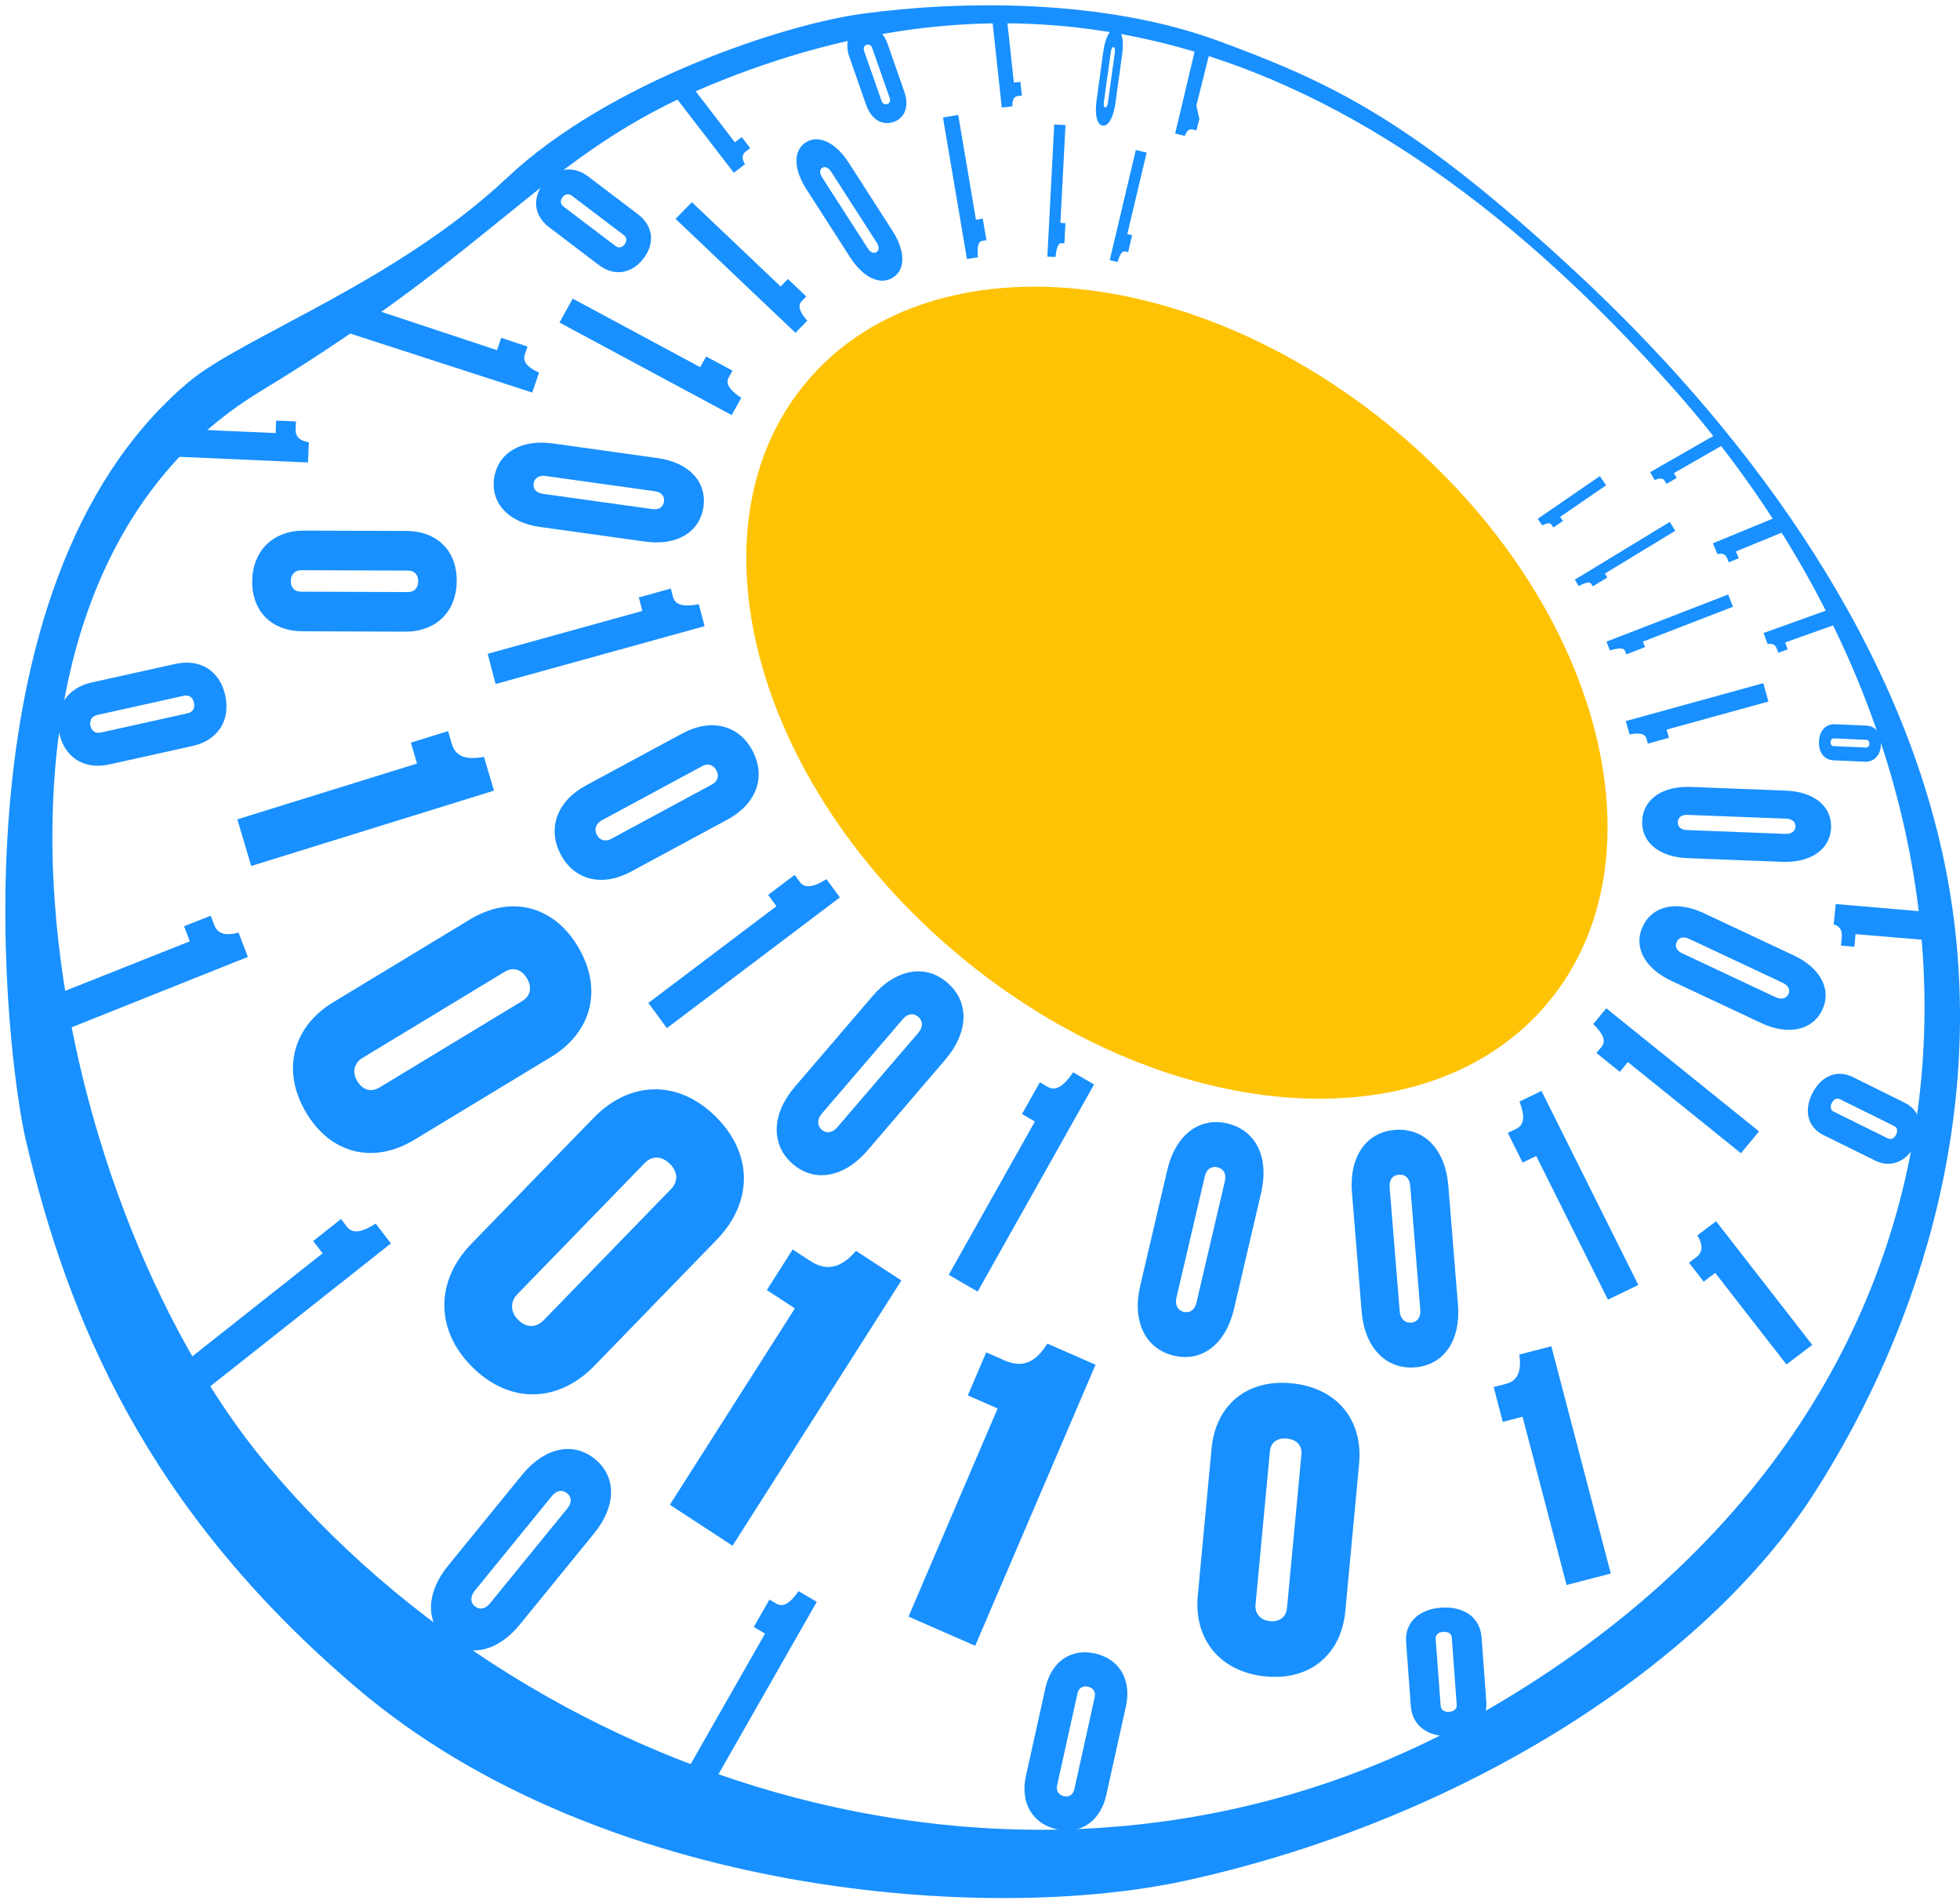
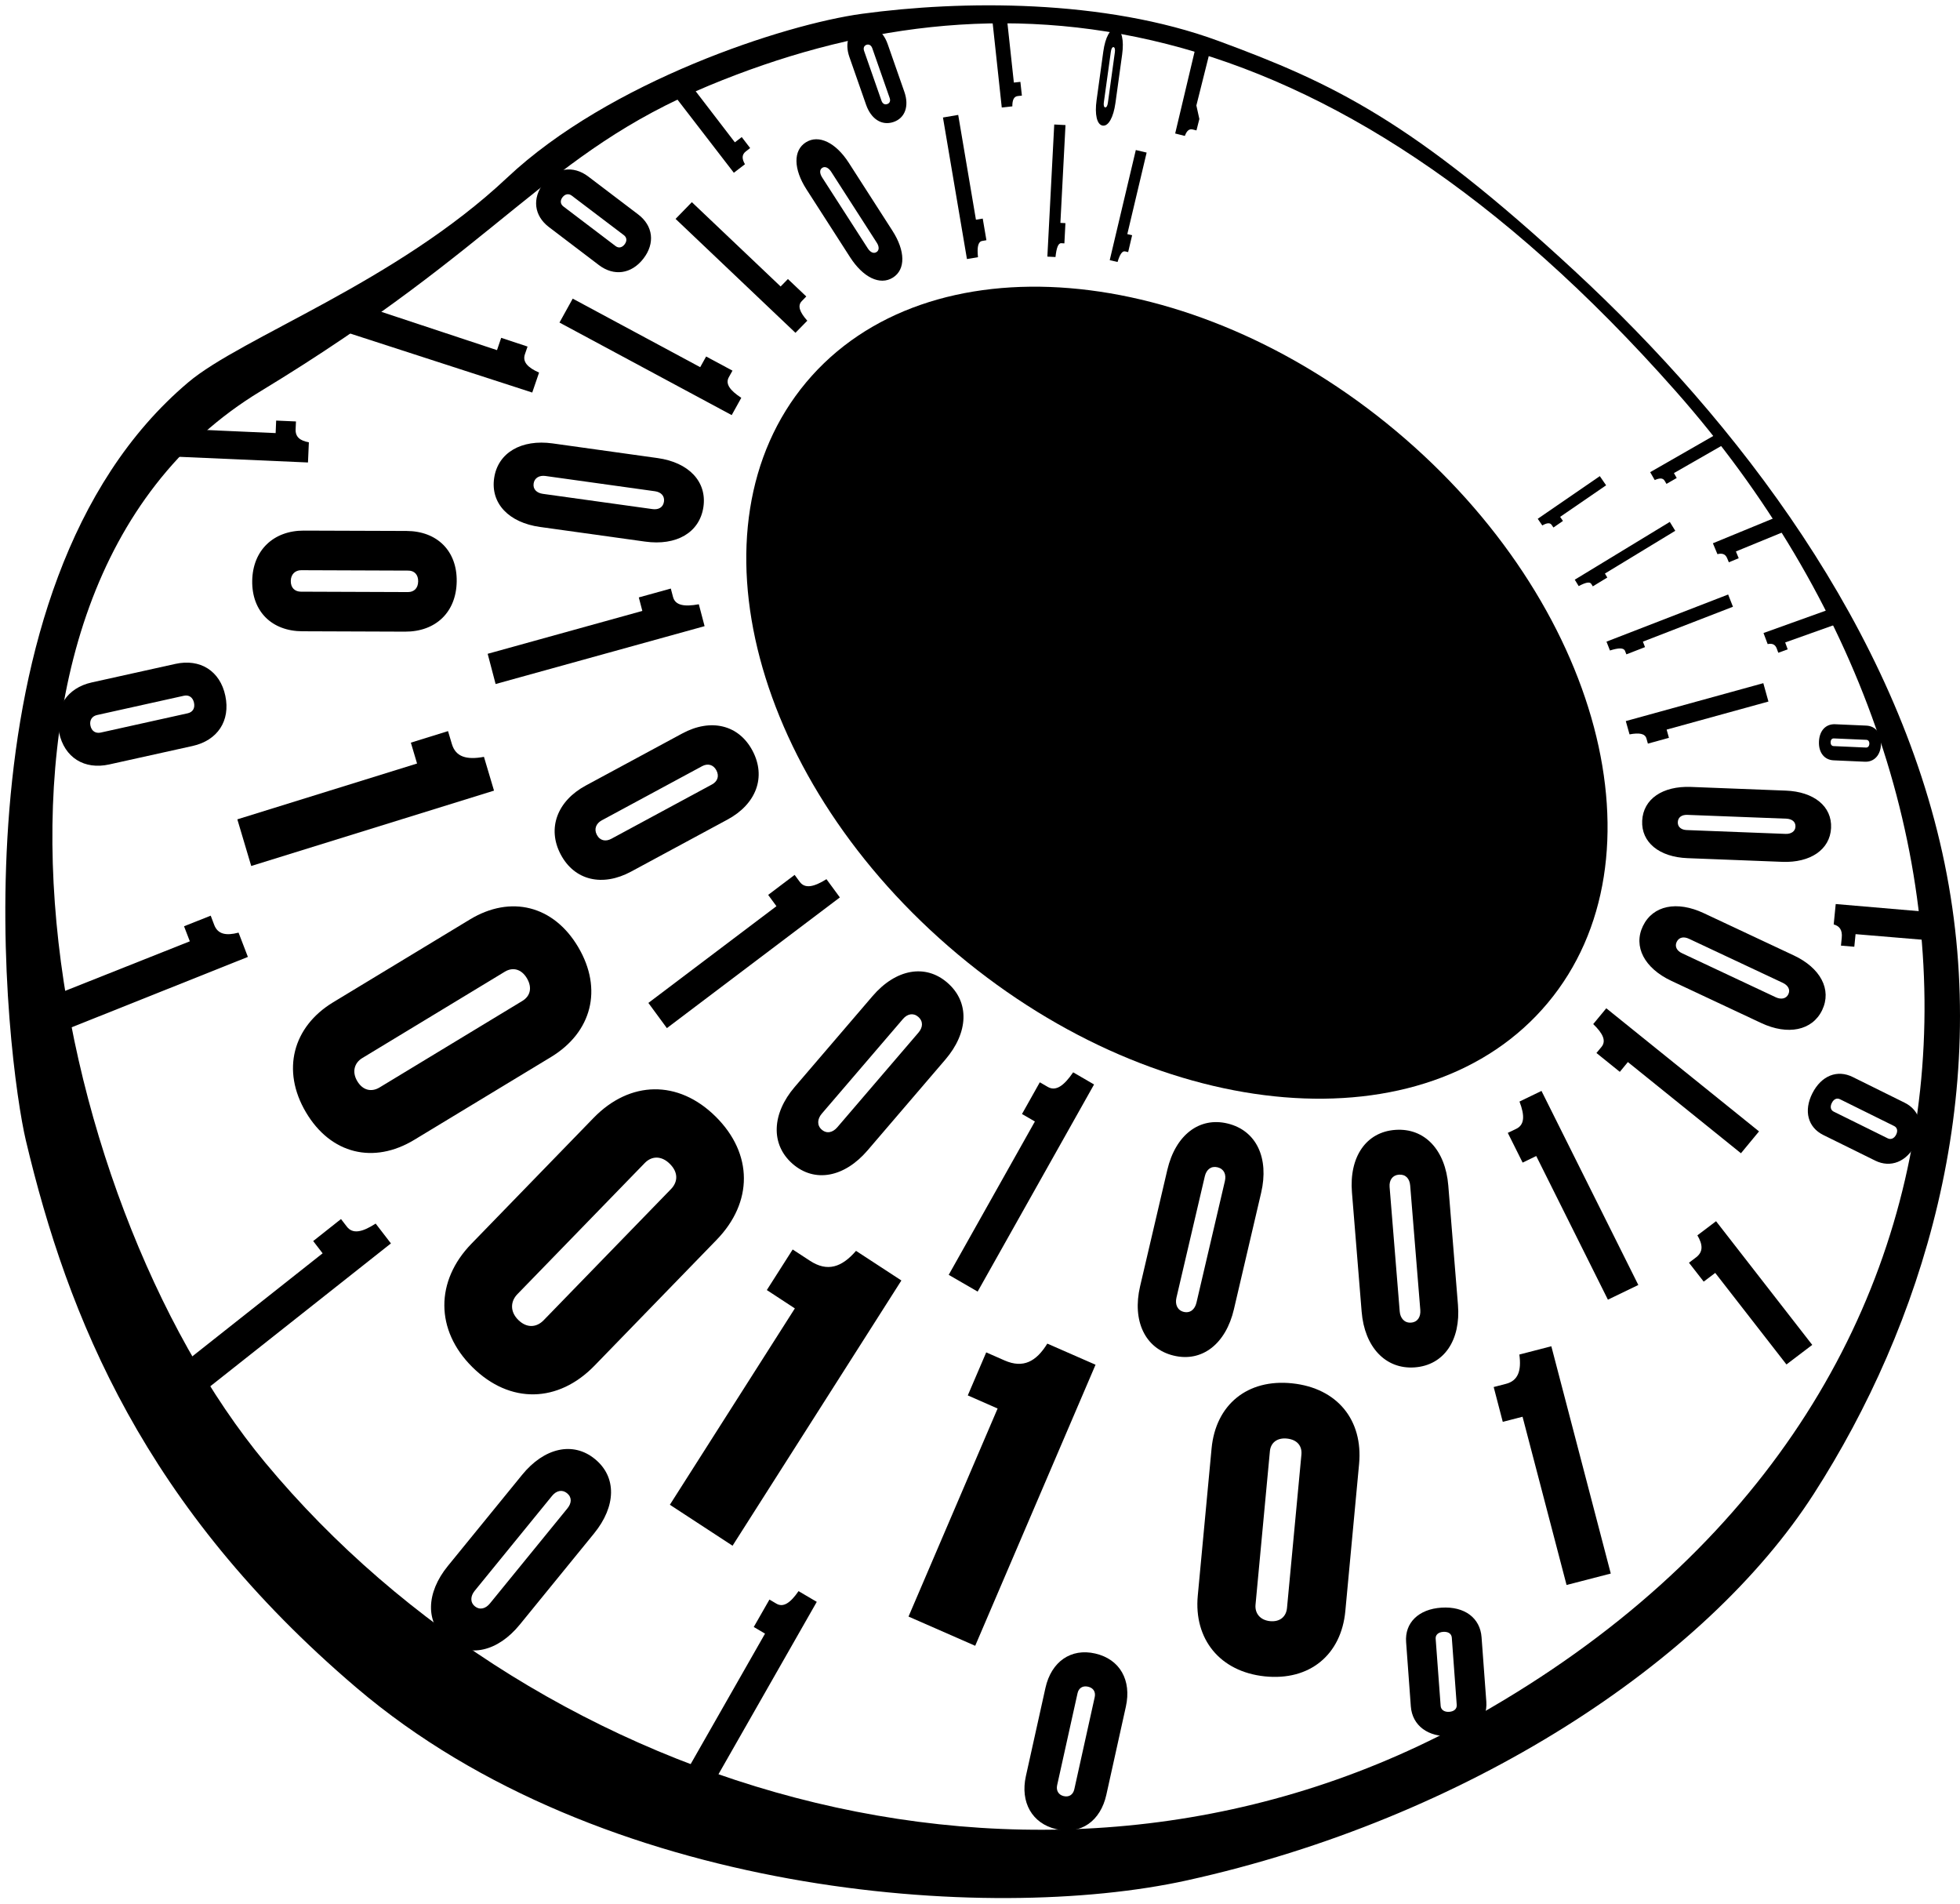
- <svg xmlns="http://www.w3.org/2000/svg" version="1.1" id="Layer_1" x="0px" y="0px" viewBox="0 0 183.914 178.56" style="enable-background: new 0 0 183.914 178.56;" xml:space="preserve">
-   <style type="text/css">
-   .st0 { fill: #1890ff; }
-   .st1 { fill: #ffc306; }
- </style>
-   <g>
-     <path class="st0" d="M89.912,10.78l1.664,9.831l0.638-0.105l0.345,2.029l-0.395,0.068   c-0.394,0.068-0.493,0.597-0.396,1.524L90.732,24.301L88.481,11.023L89.912,10.78z" />
-     <path class="st0" d="M99.979,11.734l-0.478,9.175l0.472,0.024L99.875,22.832l-0.292-0.017   c-0.292-0.013-0.451,0.446-0.542,1.297l-0.763-0.038L98.923,11.679L99.979,11.734z" />
-     <path class="st0" d="M65.129,8.366l3.826,4.985l0.645-0.491l0.789,1.03L69.992,14.197   c-0.397,0.308-0.386,0.699-0.091,1.211l-1.042,0.799L63.238,8.915L65.129,8.366z" />
-     <path class="st0" d="M16.884,40.231l8.98,0.397l0.049-1.173l1.859,0.082L27.739,40.265   c-0.032,0.723,0.408,1.076,1.243,1.228L28.899,43.386l-12.131-0.534L16.884,40.231z" />
-     <path class="st0" d="M94.458,1.493l0.676,6.252l0.613-0.065L95.888,8.97l-0.381,0.04   c-0.378,0.042-0.52,0.381-0.516,0.968l-0.992,0.107L93.088,1.64L94.458,1.493z" />
-     <path class="st0" d="M113.556,4.727l-1.296,5.168l0.28,1.268l-0.271,1.071l-0.347-0.087   c-0.346-0.087-0.571,0.135-0.743,0.604l-0.908-0.228l1.928-8.12L113.556,4.727z" />
-     <path class="st0" d="M107.593,14.314l-1.813,7.648l0.451,0.107l-0.372,1.581L105.578,23.584   c-0.281-0.066-0.5,0.291-0.714,0.994l-0.734-0.173l2.448-10.33L107.593,14.314z" />
-     <path class="st0" d="M150.707,45.527l-4.314,2.961l0.264,0.383l-0.892,0.616l-0.165-0.241   c-0.16-0.236-0.455-0.193-0.881,0.047l-0.428-0.624l5.825-4.002L150.707,45.527z" />
-     <path class="st0" d="M41.942,153.898c-2.048-1.666-1.977-4.465,0.081-6.99l6.968-8.55   c2.078-2.551,4.783-3.161,6.83-1.486c2.067,1.682,1.998,4.439-0.079,6.984l-6.97,8.553   C46.715,154.933,44.01,155.582,41.942,153.898 M53.248,141.497   c0.396-0.49,0.432-1.032-0.043-1.419c-0.453-0.37-1-0.242-1.399,0.247l-7.268,8.916   c-0.399,0.493-0.432,1.077,0.02,1.447c0.475,0.386,1.023,0.218,1.419-0.272   L53.248,141.497z" />
-     <path class="st0" d="M62.856,141.164l11.728-18.42l-2.63-1.722l2.426-3.806l1.628,1.063   c1.625,1.062,2.973,0.617,4.316-0.934l4.256,2.779l-15.842,24.883L62.856,141.164z" />
-     <path class="st0" d="M89.021,119.595L97.108,105.208l-1.211-0.7l1.672-2.976l0.75,0.434   c0.754,0.435,1.509-0.097,2.379-1.369l1.962,1.139L91.736,121.166L89.021,119.595z" />
-     <path class="st0" d="M5.731,93.105l12.081-4.799L17.269,86.895l2.503-0.995l0.331,0.874   c0.336,0.87,1.105,1.027,2.282,0.717l0.875,2.279L5.95,96.681L5.731,93.105z" />
-     <path class="st0" d="M64.687,165.703l7.099-12.45l-1.058-0.623l1.472-2.573l0.652,0.385   c0.655,0.382,1.316-0.071,2.078-1.175l1.71,1.006l-9.592,16.818L64.687,165.703z" />
-     <path class="st0" d="M17.654,127.551l12.619-9.976l-0.885-1.15l2.609-2.064l0.549,0.713   c0.546,0.711,1.441,0.534,2.703-0.288l1.433,1.86L19.637,130.124L17.654,127.551z" />
-     <path class="st0" d="M150.876,121.924l-6.725-13.476l-1.276,0.618l-1.393-2.79l0.792-0.378   c0.788-0.382,0.81-1.242,0.305-2.559l2.064-0.998l9.087,18.205L150.876,121.924z" />
-     <path class="st0" d="M163.36,108.189l-10.611-8.556l-0.755,0.919l-2.194-1.769l0.471-0.566   c0.468-0.567,0.144-1.262-0.774-2.146l1.227-1.483l14.331,11.55L163.36,108.189z" />
-     <path class="st0" d="M181.06,88.215l-6.946-0.581l-0.118,1.182l-1.252-0.105l0.073-0.731   c0.074-0.735-0.2-1.1-0.754-1.259l0.189-1.912l8.178,0.701L181.06,88.215z" />
-     <path class="st0" d="M167.629,128.002l-6.682-8.588l-1.082,0.818l-1.382-1.773l0.669-0.507   c0.672-0.514,0.639-1.183,0.12-2.062l1.752-1.326l9.025,11.602L167.629,128.002z" />
-     <path class="st0" d="M60.84,94.086l12.016-9.075l-0.776-1.06l2.483-1.876l0.482,0.654   c0.482,0.653,1.314,0.493,2.505-0.252l1.258,1.711L62.576,96.45L60.84,94.086z" />
-     <path class="st0" d="M45.76,61.334L60.273,57.312l-0.332-1.267l3.003-0.832l0.208,0.788   c0.205,0.783,1.038,0.942,2.421,0.686l0.541,2.054l-19.609,5.428L45.76,61.334z" />
-     <path class="st0" d="M53.74,28.015l11.962,6.43l0.557-1.001l2.473,1.327L68.386,35.391   c-0.342,0.622,0.108,1.233,1.171,1.929l-0.899,1.622l-16.16-8.683L53.74,28.015z" />
-     <path class="st0" d="M64.919,18.965l8.33,7.911l0.683-0.7l1.725,1.636L75.235,28.246   c-0.424,0.435-0.197,1.038,0.516,1.84l-1.11,1.136L63.391,20.535L64.919,18.965z" />
-     <path class="st0" d="M22.27,76.864l16.864-5.237L38.552,69.669l3.488-1.083l0.361,1.212   c0.36,1.213,1.384,1.506,3.01,1.203L46.355,74.17L23.573,81.239L22.27,76.864z" />
-     <path class="st0" d="M34.679,28.888l11.956,3.959l0.394-1.155l2.473,0.82L49.255,33.23   c-0.245,0.713,0.25,1.245,1.328,1.724l-0.641,1.871l-17.325-5.614L34.679,28.888z" />
-     <path class="st0" d="M85.25,151.653l8.359-19.518l-2.798-1.23l1.73-4.036l1.732,0.761   c1.732,0.755,2.953,0.115,4-1.584l4.526,1.981l-11.293,26.367L85.25,151.653z" />
-     <path class="st0" d="M146.996,148.69l-4.13-15.783l-1.856,0.478l-0.852-3.266l1.147-0.296   c1.146-0.295,1.469-1.233,1.261-2.752l3.001-0.777l5.578,21.323L146.996,148.69z" />
-     <path class="st0" d="M165.939,65.813l-9.552,2.633l0.215,0.771l-1.975,0.543l-0.135-0.479   c-0.134-0.472-0.678-0.556-1.587-0.388l-0.351-1.247l12.904-3.557L165.939,65.813z" />
-     <path class="st0" d="M157.196,49.795l-6.601,4.01l0.225,0.373L149.459,55.007l-0.142-0.228   c-0.143-0.234-0.544-0.134-1.182,0.204l-0.369-0.601l8.917-5.421L157.196,49.795z" />
-     <path class="st0" d="M172.563,58.47l-5.053,1.799l0.235,0.645l-0.88,0.323l-0.146-0.397   c-0.148-0.397-0.433-0.501-0.852-0.417l-0.391-1.038l6.552-2.353L172.563,58.47z" />
-     <path class="st0" d="M167.363,49.895l-4.476,1.838l0.263,0.634l-0.926,0.382l-0.162-0.389   c-0.165-0.393-0.465-0.481-0.909-0.374l-0.426-1.021l6.046-2.487L167.363,49.895z" />
-     <path class="st0" d="M161.73,41.711l-4.66,2.671l0.263,0.459l-0.961,0.552l-0.168-0.283   c-0.163-0.284-0.474-0.278-0.934-0.075l-0.428-0.74l6.295-3.61L161.73,41.711z" />
-     <path class="st0" d="M162.61,56.92l-8.452,3.274l0.199,0.514l-1.747,0.678l-0.126-0.318   c-0.123-0.318-0.611-0.297-1.416-0.045l-0.326-0.83l11.416-4.421L162.61,56.92z" />
-     <path class="st0" d="M118.673,157.262c-4.201-0.442-6.665-3.493-6.281-7.572l1.294-13.8   c0.386-4.114,3.364-6.557,7.562-6.117c4.24,0.444,6.667,3.453,6.28,7.57l-1.291,13.796   C125.856,155.217,122.913,157.703,118.673,157.262 M122.117,136.455   c0.072-0.796-0.383-1.397-1.355-1.501c-0.934-0.095-1.529,0.398-1.603,1.186l-1.348,14.396   c-0.075,0.792,0.413,1.444,1.347,1.545c0.971,0.097,1.533-0.444,1.606-1.233   L122.117,136.455z" />
-     <path class="st0" d="M23.666,54.483c0.046-2.865,2.006-4.715,4.849-4.706l9.638,0.033   c2.87,0.015,4.747,1.878,4.701,4.74c-0.043,2.891-1.977,4.715-4.845,4.706l-9.637-0.035   C25.526,59.211,23.623,57.376,23.666,54.483 M38.286,55.543c0.549,0,0.943-0.343,0.952-1.006   c0.011-0.635-0.369-1.008-0.921-1.008L28.267,53.492c-0.552-0.003-0.972,0.368-0.982,1.003   c-0.01,0.663,0.397,1.009,0.95,1.011L38.286,55.543z" />
-     <path class="st0" d="M28.701,104.333c-2.31-3.91-1.232-8.008,2.557-10.305l12.836-7.772   c3.824-2.315,7.858-1.316,10.166,2.601c2.329,3.947,1.266,7.985-2.558,10.305l-12.834,7.77   C35.076,109.228,31.031,108.288,28.701,104.333 M49.005,93.905   c0.735-0.442,0.97-1.224,0.438-2.132c-0.517-0.87-1.326-1.066-2.064-0.622l-13.385,8.108   c-0.738,0.443-0.988,1.288-0.476,2.157c0.536,0.904,1.363,1.044,2.099,0.599L49.005,93.905z   " />
-     <path class="st0" d="M44.324,128.251c-3.504-3.472-3.476-8.088-0.091-11.571L55.695,104.875   c3.416-3.517,7.951-3.6,11.455-0.129c3.535,3.503,3.509,8.05,0.089,11.569   L55.782,128.117C52.398,131.602,47.862,131.756,44.324,128.251 M62.966,111.545   c0.653-0.677,0.691-1.567-0.12-2.368c-0.777-0.772-1.691-0.75-2.346-0.073l-11.958,12.312   c-0.653,0.676-0.693,1.633,0.084,2.404c0.813,0.806,1.73,0.71,2.384,0.037L62.966,111.545   z" />
-     <path class="st0" d="M74.363,109.174c-2.07-1.814-1.947-4.693,0.21-7.209l7.304-8.522   c2.178-2.541,4.964-3.054,7.032-1.241c2.091,1.821,1.969,4.667-0.21,7.206l-7.302,8.523   C79.236,110.444,76.451,110.997,74.363,109.174 M86.186,96.866   c0.416-0.489,0.459-1.049-0.02-1.471c-0.458-0.4-1.02-0.293-1.437,0.196   l-7.622,8.889c-0.416,0.488-0.464,1.089-0.003,1.492c0.479,0.418,1.044,0.269,1.462-0.218   L86.186,96.866z" />
-     <path class="st0" d="M52.608,80.147c-1.29-2.448-0.311-5.015,2.357-6.453l9.043-4.88   c2.689-1.455,5.315-0.83,6.608,1.621c1.299,2.469,0.34,5.001-2.358,6.454L59.217,81.767   C56.549,83.205,53.912,82.621,52.608,80.147 M66.795,73.598   c0.517-0.277,0.724-0.767,0.425-1.335c-0.287-0.541-0.816-0.667-1.333-0.389l-9.431,5.089   c-0.518,0.283-0.739,0.808-0.453,1.352c0.3,0.569,0.845,0.651,1.361,0.373L66.795,73.598z   " />
-     <path class="st0" d="M46.37,44.836c0.356-2.377,2.564-3.642,5.477-3.24l9.855,1.376   c2.937,0.408,4.654,2.222,4.3,4.599c-0.361,2.4-2.538,3.647-5.472,3.237   l-9.861-1.374C47.762,49.03,46.011,47.237,46.37,44.836 M61.218,47.758   c0.565,0.08,1.004-0.151,1.085-0.7c0.077-0.53-0.274-0.89-0.838-0.972l-10.281-1.433   c-0.565-0.08-1.03,0.172-1.111,0.7c-0.084,0.549,0.298,0.895,0.863,0.975L61.218,47.758z" />
-     <path class="st0" d="M51.023,17.161c1.118-1.442,2.783-1.66,4.169-0.606l4.695,3.565   c1.397,1.062,1.601,2.702,0.485,4.143c-1.126,1.455-2.77,1.669-4.169,0.609L51.509,21.303   C50.124,20.252,49.895,18.614,51.023,17.161 M57.761,23.084c0.266,0.204,0.591,0.174,0.849-0.162   c0.246-0.321,0.204-0.649-0.062-0.855L53.648,18.352c-0.267-0.206-0.614-0.171-0.863,0.149   c-0.257,0.333-0.19,0.659,0.077,0.865L57.761,23.084z" />
-     <path class="st0" d="M75.621,13.349c1.202-0.756,2.805,0.031,4.017,1.913l4.097,6.375   c1.224,1.899,1.252,3.648,0.05,4.404c-1.217,0.764-2.798-0.014-4.02-1.913L75.669,17.755   C74.459,15.873,74.405,14.112,75.621,13.349 M81.424,23.294c0.234,0.365,0.54,0.529,0.82,0.356   c0.27-0.169,0.261-0.523,0.025-0.886l-4.276-6.649c-0.232-0.365-0.567-0.543-0.834-0.374   c-0.28,0.177-0.246,0.541-0.013,0.906L81.424,23.294z" />
-     <path class="st0" d="M80.722,2.522c1.092-0.368,2.109,0.29,2.572,1.614l1.566,4.481   c0.466,1.336,0.067,2.46-1.021,2.828C82.742,11.818,81.737,11.166,81.27,9.831l-1.567-4.481   C79.241,4.027,79.624,2.894,80.722,2.522 M82.717,9.458c0.09,0.255,0.285,0.39,0.533,0.306   c0.246-0.082,0.323-0.31,0.233-0.566l-1.634-4.674c-0.088-0.257-0.296-0.402-0.537-0.322   C81.059,4.29,80.993,4.527,81.083,4.781L82.717,9.458z" />
-     <path class="st0" d="M104.724,2.71c0.536,0.082,0.757,1.047,0.572,2.394l-0.63,4.557   c-0.189,1.357-0.662,2.204-1.198,2.122c-0.541-0.084-0.761-1.038-0.57-2.394l0.629-4.555   C103.713,3.488,104.182,2.626,104.724,2.71 M103.578,9.601c-0.036,0.259,0.002,0.453,0.125,0.472   c0.123,0.02,0.214-0.154,0.252-0.414l0.656-4.753c0.039-0.262-0.006-0.466-0.125-0.486   c-0.121-0.019-0.216,0.169-0.25,0.427L103.578,9.601z" />
-     <path class="st0" d="M99.129,171.602c-2.292-0.532-3.409-2.535-2.867-4.978l1.836-8.278   c0.546-2.462,2.393-3.755,4.68-3.224c2.314,0.534,3.414,2.513,2.867,4.977   l-1.834,8.278C103.269,170.819,101.438,172.138,99.129,171.602 M102.719,159.219   c0.105-0.474-0.097-0.869-0.625-0.988c-0.511-0.12-0.883,0.142-0.985,0.616l-1.914,8.631   c-0.106,0.477,0.112,0.9,0.621,1.019c0.531,0.122,0.886-0.17,0.99-0.642   L102.719,159.219z" />
-     <path class="st0" d="M136.145,162.861c-2.145,0.136-3.625-0.989-3.761-2.772l-0.444-6.047   c-0.135-1.803,1.17-3.09,3.318-3.226c2.17-0.139,3.63,0.97,3.762,2.772   l0.447,6.047C139.599,161.42,138.316,162.722,136.145,162.861 M136.228,153.627   c-0.028-0.345-0.304-0.571-0.802-0.54c-0.477,0.031-0.735,0.292-0.713,0.638l0.468,6.304   c0.023,0.348,0.32,0.592,0.798,0.561c0.499-0.034,0.737-0.309,0.711-0.655   L136.228,153.627z" />
-     <path class="st0" d="M110.111,127.168c-2.67-0.651-3.888-3.264-3.134-6.49l2.558-10.934   c0.763-3.255,2.996-4.994,5.667-4.343c2.697,0.66,3.895,3.239,3.136,6.494l-2.556,10.933   C115.028,126.055,112.807,127.828,110.111,127.168 M114.935,110.803   c0.146-0.63-0.075-1.142-0.69-1.298c-0.597-0.145-1.043,0.21-1.19,0.835l-2.666,11.404   c-0.146,0.622,0.09,1.179,0.684,1.325c0.62,0.148,1.051-0.243,1.197-0.87   L114.935,110.803z" />
-     <path class="st0" d="M132.737,128.277c-2.742,0.192-4.702-1.923-4.969-5.229l-0.91-11.188   c-0.27-3.331,1.331-5.672,4.07-5.864c2.768-0.197,4.698,1.889,4.971,5.225l0.907,11.188   C137.077,125.713,135.507,128.08,132.737,128.277 M132.323,111.217   c-0.051-0.644-0.419-1.064-1.053-1.02c-0.609,0.042-0.929,0.517-0.878,1.157l0.948,11.671   c0.049,0.639,0.447,1.096,1.056,1.052c0.637-0.045,0.926-0.55,0.876-1.191   L132.323,111.217z" />
-     <path class="st0" d="M170.978,94.765c-0.928,1.923-3.226,2.375-5.715,1.208l-8.442-3.961   c-2.518-1.184-3.587-3.214-2.659-5.139c0.939-1.942,3.198-2.388,5.713-1.206l8.443,3.962   C170.81,90.8,171.911,92.821,170.978,94.765 M158.482,88.068   c-0.485-0.226-0.934-0.153-1.152,0.292c-0.205,0.427,0.013,0.839,0.496,1.062l8.806,4.136   c0.486,0.224,0.969,0.146,1.174-0.284c0.215-0.444-0.039-0.845-0.522-1.073L158.482,88.068z   " />
-     <path class="st0" d="M171.816,77.682c-0.102,2.024-1.948,3.27-4.575,3.169l-8.898-0.346   c-2.652-0.102-4.349-1.486-4.251-3.511c0.101-2.048,1.924-3.272,4.575-3.171l8.901,0.346   C170.197,74.27,171.917,75.636,171.816,77.682 M158.336,76.444   c-0.511-0.021-0.88,0.211-0.901,0.677c-0.023,0.453,0.321,0.73,0.831,0.748l9.28,0.359   c0.511,0.02,0.91-0.228,0.929-0.679c0.023-0.468-0.348-0.726-0.857-0.748   L158.336,76.444z" />
-     <path class="st0" d="M179.744,107.353c-0.836,1.65-2.354,2.236-3.79,1.525l-4.863-2.4   c-1.447-0.714-1.865-2.262-1.03-3.913c0.845-1.665,2.34-2.247,3.786-1.529   l4.863,2.406C180.148,104.149,180.588,105.684,179.744,107.353 M172.651,103.121   c-0.275-0.136-0.574-0.035-0.765,0.348c-0.186,0.365-0.102,0.678,0.176,0.814l5.076,2.508   c0.277,0.135,0.593,0.026,0.781-0.341c0.195-0.384,0.084-0.686-0.195-0.82   L172.651,103.121z" />
-     <path class="st0" d="M5.544,68.727c-0.491-2.338,0.758-4.198,3.071-4.708l7.833-1.736   c2.333-0.519,4.203,0.654,4.695,2.988c0.497,2.356-0.737,4.191-3.07,4.71l-7.83,1.734   C7.929,72.228,6.044,71.085,5.544,68.727 M17.616,66.914c0.447-0.102,0.702-0.45,0.588-0.991   c-0.114-0.521-0.489-0.75-0.936-0.656L9.098,67.08C8.65,67.179,8.377,67.557,8.486,68.074   c0.114,0.541,0.51,0.745,0.959,0.651L17.616,66.914z" />
-     <path class="st0" d="M176.5,69.834c-0.041,1.022-0.655,1.664-1.518,1.624l-2.925-0.13   c-0.87-0.037-1.422-0.73-1.377-1.758c0.042-1.038,0.649-1.665,1.52-1.628l2.924,0.129   C175.987,68.108,176.547,68.794,176.5,69.834 M172.077,69.272   c-0.17-0.008-0.293,0.11-0.302,0.348c-0.009,0.228,0.105,0.367,0.271,0.372l3.05,0.137   c0.167,0.007,0.299-0.117,0.311-0.351c0.01-0.236-0.114-0.366-0.279-0.373L172.077,69.272z   " />
-     <path class="st1" d="M130.988,40.429c19.212,16.082,25.582,40.109,14.233,53.671   c-11.349,13.562-36.125,11.516-55.335-4.562C70.673,73.456,64.299,49.427,75.65,35.863   C87.001,22.307,111.775,24.348,130.988,40.429" />
-     <path class="st0" d="M182.472,81.017c-4.52-22.01-19.474-41.481-34.713-55.592   C132.521,11.315,125.042,7.787,114.319,3.836c-10.725-3.951-24.13-3.81-33.442-2.541   C73.584,2.291,57.172,7.646,47.577,16.678C37.11,26.523,22.691,31.618,17.662,35.869   c-22.715,19.188-16.954,63.888-15.237,71.112c3.948,16.651,11.146,34.431,31.04,51.361   c22.959,19.539,59.293,22.16,77.891,18.064c26.244-5.788,48.68-20.462,58.84-36.267   C180.354,124.34,186.987,103.03,182.472,81.017 M138.726,160.883   C98.92,183.426,50.645,168.206,24.887,137.214C4.137,112.24-6.86,55.678,24.44,36.708   C47.321,22.838,51.135,14.415,66.525,8.03c26.814-11.126,57.592-8.815,90.724,28.678   C191.35,75.294,190.448,131.59,138.726,160.883" />
-   </g>
+ <svg xmlns="http://www.w3.org/2000/svg" version="1.1" viewBox="0 0 183.914 178.56" xml:space="preserve">
+   <path class="fill-primary" d="M89.912,10.78l1.664,9.831l0.638-0.105l0.345,2.029l-0.395,0.068   c-0.394,0.068-0.493,0.597-0.396,1.524L90.732,24.301L88.481,11.023L89.912,10.78z" />
+   <path class="fill-primary" d="M99.979,11.734l-0.478,9.175l0.472,0.024L99.875,22.832l-0.292-0.017   c-0.292-0.013-0.451,0.446-0.542,1.297l-0.763-0.038L98.923,11.679L99.979,11.734z" />
+   <path class="fill-primary" d="M65.129,8.366l3.826,4.985l0.645-0.491l0.789,1.03L69.992,14.197   c-0.397,0.308-0.386,0.699-0.091,1.211l-1.042,0.799L63.238,8.915L65.129,8.366z" />
+   <path class="fill-primary" d="M16.884,40.231l8.98,0.397l0.049-1.173l1.859,0.082L27.739,40.265   c-0.032,0.723,0.408,1.076,1.243,1.228L28.899,43.386l-12.131-0.534L16.884,40.231z" />
+   <path class="fill-primary" d="M94.458,1.493l0.676,6.252l0.613-0.065L95.888,8.97l-0.381,0.04   c-0.378,0.042-0.52,0.381-0.516,0.968l-0.992,0.107L93.088,1.64L94.458,1.493z" />
+   <path class="fill-primary" d="M113.556,4.727l-1.296,5.168l0.28,1.268l-0.271,1.071l-0.347-0.087   c-0.346-0.087-0.571,0.135-0.743,0.604l-0.908-0.228l1.928-8.12L113.556,4.727z" />
+   <path class="fill-primary" d="M107.593,14.314l-1.813,7.648l0.451,0.107l-0.372,1.581L105.578,23.584   c-0.281-0.066-0.5,0.291-0.714,0.994l-0.734-0.173l2.448-10.33L107.593,14.314z" />
+   <path class="fill-primary" d="M150.707,45.527l-4.314,2.961l0.264,0.383l-0.892,0.616l-0.165-0.241   c-0.16-0.236-0.455-0.193-0.881,0.047l-0.428-0.624l5.825-4.002L150.707,45.527z" />
+   <path class="fill-primary" d="M41.942,153.898c-2.048-1.666-1.977-4.465,0.081-6.99l6.968-8.55   c2.078-2.551,4.783-3.161,6.83-1.486c2.067,1.682,1.998,4.439-0.079,6.984l-6.97,8.553   C46.715,154.933,44.01,155.582,41.942,153.898 M53.248,141.497   c0.396-0.49,0.432-1.032-0.043-1.419c-0.453-0.37-1-0.242-1.399,0.247l-7.268,8.916   c-0.399,0.493-0.432,1.077,0.02,1.447c0.475,0.386,1.023,0.218,1.419-0.272   L53.248,141.497z" />
+   <path class="fill-primary" d="M62.856,141.164l11.728-18.42l-2.63-1.722l2.426-3.806l1.628,1.063   c1.625,1.062,2.973,0.617,4.316-0.934l4.256,2.779l-15.842,24.883L62.856,141.164z" />
+   <path class="fill-primary" d="M89.021,119.595L97.108,105.208l-1.211-0.7l1.672-2.976l0.75,0.434   c0.754,0.435,1.509-0.097,2.379-1.369l1.962,1.139L91.736,121.166L89.021,119.595z" />
+   <path class="fill-primary" d="M5.731,93.105l12.081-4.799L17.269,86.895l2.503-0.995l0.331,0.874   c0.336,0.87,1.105,1.027,2.282,0.717l0.875,2.279L5.95,96.681L5.731,93.105z" />
+   <path class="fill-primary" d="M64.687,165.703l7.099-12.45l-1.058-0.623l1.472-2.573l0.652,0.385   c0.655,0.382,1.316-0.071,2.078-1.175l1.71,1.006l-9.592,16.818L64.687,165.703z" />
+   <path class="fill-primary" d="M17.654,127.551l12.619-9.976l-0.885-1.15l2.609-2.064l0.549,0.713   c0.546,0.711,1.441,0.534,2.703-0.288l1.433,1.86L19.637,130.124L17.654,127.551z" />
+   <path class="fill-primary" d="M150.876,121.924l-6.725-13.476l-1.276,0.618l-1.393-2.79l0.792-0.378   c0.788-0.382,0.81-1.242,0.305-2.559l2.064-0.998l9.087,18.205L150.876,121.924z" />
+   <path class="fill-primary" d="M163.36,108.189l-10.611-8.556l-0.755,0.919l-2.194-1.769l0.471-0.566   c0.468-0.567,0.144-1.262-0.774-2.146l1.227-1.483l14.331,11.55L163.36,108.189z" />
+   <path class="fill-primary" d="M181.06,88.215l-6.946-0.581l-0.118,1.182l-1.252-0.105l0.073-0.731   c0.074-0.735-0.2-1.1-0.754-1.259l0.189-1.912l8.178,0.701L181.06,88.215z" />
+   <path class="fill-primary" d="M167.629,128.002l-6.682-8.588l-1.082,0.818l-1.382-1.773l0.669-0.507   c0.672-0.514,0.639-1.183,0.12-2.062l1.752-1.326l9.025,11.602L167.629,128.002z" />
+   <path class="fill-primary" d="M60.84,94.086l12.016-9.075l-0.776-1.06l2.483-1.876l0.482,0.654   c0.482,0.653,1.314,0.493,2.505-0.252l1.258,1.711L62.576,96.45L60.84,94.086z" />
+   <path class="fill-primary" d="M45.76,61.334L60.273,57.312l-0.332-1.267l3.003-0.832l0.208,0.788   c0.205,0.783,1.038,0.942,2.421,0.686l0.541,2.054l-19.609,5.428L45.76,61.334z" />
+   <path class="fill-primary" d="M53.74,28.015l11.962,6.43l0.557-1.001l2.473,1.327L68.386,35.391   c-0.342,0.622,0.108,1.233,1.171,1.929l-0.899,1.622l-16.16-8.683L53.74,28.015z" />
+   <path class="fill-primary" d="M64.919,18.965l8.33,7.911l0.683-0.7l1.725,1.636L75.235,28.246   c-0.424,0.435-0.197,1.038,0.516,1.84l-1.11,1.136L63.391,20.535L64.919,18.965z" />
+   <path class="fill-primary" d="M22.27,76.864l16.864-5.237L38.552,69.669l3.488-1.083l0.361,1.212   c0.36,1.213,1.384,1.506,3.01,1.203L46.355,74.17L23.573,81.239L22.27,76.864z" />
+   <path class="fill-primary" d="M34.679,28.888l11.956,3.959l0.394-1.155l2.473,0.82L49.255,33.23   c-0.245,0.713,0.25,1.245,1.328,1.724l-0.641,1.871l-17.325-5.614L34.679,28.888z" />
+   <path class="fill-primary" d="M85.25,151.653l8.359-19.518l-2.798-1.23l1.73-4.036l1.732,0.761   c1.732,0.755,2.953,0.115,4-1.584l4.526,1.981l-11.293,26.367L85.25,151.653z" />
+   <path class="fill-primary" d="M146.996,148.69l-4.13-15.783l-1.856,0.478l-0.852-3.266l1.147-0.296   c1.146-0.295,1.469-1.233,1.261-2.752l3.001-0.777l5.578,21.323L146.996,148.69z" />
+   <path class="fill-primary" d="M165.939,65.813l-9.552,2.633l0.215,0.771l-1.975,0.543l-0.135-0.479   c-0.134-0.472-0.678-0.556-1.587-0.388l-0.351-1.247l12.904-3.557L165.939,65.813z" />
+   <path class="fill-primary" d="M157.196,49.795l-6.601,4.01l0.225,0.373L149.459,55.007l-0.142-0.228   c-0.143-0.234-0.544-0.134-1.182,0.204l-0.369-0.601l8.917-5.421L157.196,49.795z" />
+   <path class="fill-primary" d="M172.563,58.47l-5.053,1.799l0.235,0.645l-0.88,0.323l-0.146-0.397   c-0.148-0.397-0.433-0.501-0.852-0.417l-0.391-1.038l6.552-2.353L172.563,58.47z" />
+   <path class="fill-primary" d="M167.363,49.895l-4.476,1.838l0.263,0.634l-0.926,0.382l-0.162-0.389   c-0.165-0.393-0.465-0.481-0.909-0.374l-0.426-1.021l6.046-2.487L167.363,49.895z" />
+   <path class="fill-primary" d="M161.73,41.711l-4.66,2.671l0.263,0.459l-0.961,0.552l-0.168-0.283   c-0.163-0.284-0.474-0.278-0.934-0.075l-0.428-0.74l6.295-3.61L161.73,41.711z" />
+   <path class="fill-primary" d="M162.61,56.92l-8.452,3.274l0.199,0.514l-1.747,0.678l-0.126-0.318   c-0.123-0.318-0.611-0.297-1.416-0.045l-0.326-0.83l11.416-4.421L162.61,56.92z" />
+   <path class="fill-primary" d="M118.673,157.262c-4.201-0.442-6.665-3.493-6.281-7.572l1.294-13.8   c0.386-4.114,3.364-6.557,7.562-6.117c4.24,0.444,6.667,3.453,6.28,7.57l-1.291,13.796   C125.856,155.217,122.913,157.703,118.673,157.262 M122.117,136.455   c0.072-0.796-0.383-1.397-1.355-1.501c-0.934-0.095-1.529,0.398-1.603,1.186l-1.348,14.396   c-0.075,0.792,0.413,1.444,1.347,1.545c0.971,0.097,1.533-0.444,1.606-1.233   L122.117,136.455z" />
+   <path class="fill-primary" d="M23.666,54.483c0.046-2.865,2.006-4.715,4.849-4.706l9.638,0.033   c2.87,0.015,4.747,1.878,4.701,4.74c-0.043,2.891-1.977,4.715-4.845,4.706l-9.637-0.035   C25.526,59.211,23.623,57.376,23.666,54.483 M38.286,55.543c0.549,0,0.943-0.343,0.952-1.006   c0.011-0.635-0.369-1.008-0.921-1.008L28.267,53.492c-0.552-0.003-0.972,0.368-0.982,1.003   c-0.01,0.663,0.397,1.009,0.95,1.011L38.286,55.543z" />
+   <path class="fill-primary" d="M28.701,104.333c-2.31-3.91-1.232-8.008,2.557-10.305l12.836-7.772   c3.824-2.315,7.858-1.316,10.166,2.601c2.329,3.947,1.266,7.985-2.558,10.305l-12.834,7.77   C35.076,109.228,31.031,108.288,28.701,104.333 M49.005,93.905   c0.735-0.442,0.97-1.224,0.438-2.132c-0.517-0.87-1.326-1.066-2.064-0.622l-13.385,8.108   c-0.738,0.443-0.988,1.288-0.476,2.157c0.536,0.904,1.363,1.044,2.099,0.599L49.005,93.905z   " />
+   <path class="fill-primary" d="M44.324,128.251c-3.504-3.472-3.476-8.088-0.091-11.571L55.695,104.875   c3.416-3.517,7.951-3.6,11.455-0.129c3.535,3.503,3.509,8.05,0.089,11.569   L55.782,128.117C52.398,131.602,47.862,131.756,44.324,128.251 M62.966,111.545   c0.653-0.677,0.691-1.567-0.12-2.368c-0.777-0.772-1.691-0.75-2.346-0.073l-11.958,12.312   c-0.653,0.676-0.693,1.633,0.084,2.404c0.813,0.806,1.73,0.71,2.384,0.037L62.966,111.545   z" />
+   <path class="fill-primary" d="M74.363,109.174c-2.07-1.814-1.947-4.693,0.21-7.209l7.304-8.522   c2.178-2.541,4.964-3.054,7.032-1.241c2.091,1.821,1.969,4.667-0.21,7.206l-7.302,8.523   C79.236,110.444,76.451,110.997,74.363,109.174 M86.186,96.866   c0.416-0.489,0.459-1.049-0.02-1.471c-0.458-0.4-1.02-0.293-1.437,0.196   l-7.622,8.889c-0.416,0.488-0.464,1.089-0.003,1.492c0.479,0.418,1.044,0.269,1.462-0.218   L86.186,96.866z" />
+   <path class="fill-primary" d="M52.608,80.147c-1.29-2.448-0.311-5.015,2.357-6.453l9.043-4.88   c2.689-1.455,5.315-0.83,6.608,1.621c1.299,2.469,0.34,5.001-2.358,6.454L59.217,81.767   C56.549,83.205,53.912,82.621,52.608,80.147 M66.795,73.598   c0.517-0.277,0.724-0.767,0.425-1.335c-0.287-0.541-0.816-0.667-1.333-0.389l-9.431,5.089   c-0.518,0.283-0.739,0.808-0.453,1.352c0.3,0.569,0.845,0.651,1.361,0.373L66.795,73.598z   " />
+   <path class="fill-primary" d="M46.37,44.836c0.356-2.377,2.564-3.642,5.477-3.24l9.855,1.376   c2.937,0.408,4.654,2.222,4.3,4.599c-0.361,2.4-2.538,3.647-5.472,3.237   l-9.861-1.374C47.762,49.03,46.011,47.237,46.37,44.836 M61.218,47.758   c0.565,0.08,1.004-0.151,1.085-0.7c0.077-0.53-0.274-0.89-0.838-0.972l-10.281-1.433   c-0.565-0.08-1.03,0.172-1.111,0.7c-0.084,0.549,0.298,0.895,0.863,0.975L61.218,47.758z" />
+   <path class="fill-primary" d="M51.023,17.161c1.118-1.442,2.783-1.66,4.169-0.606l4.695,3.565   c1.397,1.062,1.601,2.702,0.485,4.143c-1.126,1.455-2.77,1.669-4.169,0.609L51.509,21.303   C50.124,20.252,49.895,18.614,51.023,17.161 M57.761,23.084c0.266,0.204,0.591,0.174,0.849-0.162   c0.246-0.321,0.204-0.649-0.062-0.855L53.648,18.352c-0.267-0.206-0.614-0.171-0.863,0.149   c-0.257,0.333-0.19,0.659,0.077,0.865L57.761,23.084z" />
+   <path class="fill-primary" d="M75.621,13.349c1.202-0.756,2.805,0.031,4.017,1.913l4.097,6.375   c1.224,1.899,1.252,3.648,0.05,4.404c-1.217,0.764-2.798-0.014-4.02-1.913L75.669,17.755   C74.459,15.873,74.405,14.112,75.621,13.349 M81.424,23.294c0.234,0.365,0.54,0.529,0.82,0.356   c0.27-0.169,0.261-0.523,0.025-0.886l-4.276-6.649c-0.232-0.365-0.567-0.543-0.834-0.374   c-0.28,0.177-0.246,0.541-0.013,0.906L81.424,23.294z" />
+   <path class="fill-primary" d="M80.722,2.522c1.092-0.368,2.109,0.29,2.572,1.614l1.566,4.481   c0.466,1.336,0.067,2.46-1.021,2.828C82.742,11.818,81.737,11.166,81.27,9.831l-1.567-4.481   C79.241,4.027,79.624,2.894,80.722,2.522 M82.717,9.458c0.09,0.255,0.285,0.39,0.533,0.306   c0.246-0.082,0.323-0.31,0.233-0.566l-1.634-4.674c-0.088-0.257-0.296-0.402-0.537-0.322   C81.059,4.29,80.993,4.527,81.083,4.781L82.717,9.458z" />
+   <path class="fill-primary" d="M104.724,2.71c0.536,0.082,0.757,1.047,0.572,2.394l-0.63,4.557   c-0.189,1.357-0.662,2.204-1.198,2.122c-0.541-0.084-0.761-1.038-0.57-2.394l0.629-4.555   C103.713,3.488,104.182,2.626,104.724,2.71 M103.578,9.601c-0.036,0.259,0.002,0.453,0.125,0.472   c0.123,0.02,0.214-0.154,0.252-0.414l0.656-4.753c0.039-0.262-0.006-0.466-0.125-0.486   c-0.121-0.019-0.216,0.169-0.25,0.427L103.578,9.601z" />
+   <path class="fill-primary" d="M99.129,171.602c-2.292-0.532-3.409-2.535-2.867-4.978l1.836-8.278   c0.546-2.462,2.393-3.755,4.68-3.224c2.314,0.534,3.414,2.513,2.867,4.977   l-1.834,8.278C103.269,170.819,101.438,172.138,99.129,171.602 M102.719,159.219   c0.105-0.474-0.097-0.869-0.625-0.988c-0.511-0.12-0.883,0.142-0.985,0.616l-1.914,8.631   c-0.106,0.477,0.112,0.9,0.621,1.019c0.531,0.122,0.886-0.17,0.99-0.642   L102.719,159.219z" />
+   <path class="fill-primary" d="M136.145,162.861c-2.145,0.136-3.625-0.989-3.761-2.772l-0.444-6.047   c-0.135-1.803,1.17-3.09,3.318-3.226c2.17-0.139,3.63,0.97,3.762,2.772   l0.447,6.047C139.599,161.42,138.316,162.722,136.145,162.861 M136.228,153.627   c-0.028-0.345-0.304-0.571-0.802-0.54c-0.477,0.031-0.735,0.292-0.713,0.638l0.468,6.304   c0.023,0.348,0.32,0.592,0.798,0.561c0.499-0.034,0.737-0.309,0.711-0.655   L136.228,153.627z" />
+   <path class="fill-primary" d="M110.111,127.168c-2.67-0.651-3.888-3.264-3.134-6.49l2.558-10.934   c0.763-3.255,2.996-4.994,5.667-4.343c2.697,0.66,3.895,3.239,3.136,6.494l-2.556,10.933   C115.028,126.055,112.807,127.828,110.111,127.168 M114.935,110.803   c0.146-0.63-0.075-1.142-0.69-1.298c-0.597-0.145-1.043,0.21-1.19,0.835l-2.666,11.404   c-0.146,0.622,0.09,1.179,0.684,1.325c0.62,0.148,1.051-0.243,1.197-0.87   L114.935,110.803z" />
+   <path class="fill-primary" d="M132.737,128.277c-2.742,0.192-4.702-1.923-4.969-5.229l-0.91-11.188   c-0.27-3.331,1.331-5.672,4.07-5.864c2.768-0.197,4.698,1.889,4.971,5.225l0.907,11.188   C137.077,125.713,135.507,128.08,132.737,128.277 M132.323,111.217   c-0.051-0.644-0.419-1.064-1.053-1.02c-0.609,0.042-0.929,0.517-0.878,1.157l0.948,11.671   c0.049,0.639,0.447,1.096,1.056,1.052c0.637-0.045,0.926-0.55,0.876-1.191   L132.323,111.217z" />
+   <path class="fill-primary" d="M170.978,94.765c-0.928,1.923-3.226,2.375-5.715,1.208l-8.442-3.961   c-2.518-1.184-3.587-3.214-2.659-5.139c0.939-1.942,3.198-2.388,5.713-1.206l8.443,3.962   C170.81,90.8,171.911,92.821,170.978,94.765 M158.482,88.068   c-0.485-0.226-0.934-0.153-1.152,0.292c-0.205,0.427,0.013,0.839,0.496,1.062l8.806,4.136   c0.486,0.224,0.969,0.146,1.174-0.284c0.215-0.444-0.039-0.845-0.522-1.073L158.482,88.068z   " />
+   <path class="fill-primary" d="M171.816,77.682c-0.102,2.024-1.948,3.27-4.575,3.169l-8.898-0.346   c-2.652-0.102-4.349-1.486-4.251-3.511c0.101-2.048,1.924-3.272,4.575-3.171l8.901,0.346   C170.197,74.27,171.917,75.636,171.816,77.682 M158.336,76.444   c-0.511-0.021-0.88,0.211-0.901,0.677c-0.023,0.453,0.321,0.73,0.831,0.748l9.28,0.359   c0.511,0.02,0.91-0.228,0.929-0.679c0.023-0.468-0.348-0.726-0.857-0.748   L158.336,76.444z" />
+   <path class="fill-primary" d="M179.744,107.353c-0.836,1.65-2.354,2.236-3.79,1.525l-4.863-2.4   c-1.447-0.714-1.865-2.262-1.03-3.913c0.845-1.665,2.34-2.247,3.786-1.529   l4.863,2.406C180.148,104.149,180.588,105.684,179.744,107.353 M172.651,103.121   c-0.275-0.136-0.574-0.035-0.765,0.348c-0.186,0.365-0.102,0.678,0.176,0.814l5.076,2.508   c0.277,0.135,0.593,0.026,0.781-0.341c0.195-0.384,0.084-0.686-0.195-0.82   L172.651,103.121z" />
+   <path class="fill-primary" d="M5.544,68.727c-0.491-2.338,0.758-4.198,3.071-4.708l7.833-1.736   c2.333-0.519,4.203,0.654,4.695,2.988c0.497,2.356-0.737,4.191-3.07,4.71l-7.83,1.734   C7.929,72.228,6.044,71.085,5.544,68.727 M17.616,66.914c0.447-0.102,0.702-0.45,0.588-0.991   c-0.114-0.521-0.489-0.75-0.936-0.656L9.098,67.08C8.65,67.179,8.377,67.557,8.486,68.074   c0.114,0.541,0.51,0.745,0.959,0.651L17.616,66.914z" />
+   <path class="fill-primary" d="M176.5,69.834c-0.041,1.022-0.655,1.664-1.518,1.624l-2.925-0.13   c-0.87-0.037-1.422-0.73-1.377-1.758c0.042-1.038,0.649-1.665,1.52-1.628l2.924,0.129   C175.987,68.108,176.547,68.794,176.5,69.834 M172.077,69.272   c-0.17-0.008-0.293,0.11-0.302,0.348c-0.009,0.228,0.105,0.367,0.271,0.372l3.05,0.137   c0.167,0.007,0.299-0.117,0.311-0.351c0.01-0.236-0.114-0.366-0.279-0.373L172.077,69.272z   " />
+   <path class="fill-accent" d="M130.988,40.429c19.212,16.082,25.582,40.109,14.233,53.671   c-11.349,13.562-36.125,11.516-55.335-4.562C70.673,73.456,64.299,49.427,75.65,35.863   C87.001,22.307,111.775,24.348,130.988,40.429" />
+   <path class="fill-primary" d="M182.472,81.017c-4.52-22.01-19.474-41.481-34.713-55.592   C132.521,11.315,125.042,7.787,114.319,3.836c-10.725-3.951-24.13-3.81-33.442-2.541   C73.584,2.291,57.172,7.646,47.577,16.678C37.11,26.523,22.691,31.618,17.662,35.869   c-22.715,19.188-16.954,63.888-15.237,71.112c3.948,16.651,11.146,34.431,31.04,51.361   c22.959,19.539,59.293,22.16,77.891,18.064c26.244-5.788,48.68-20.462,58.84-36.267   C180.354,124.34,186.987,103.03,182.472,81.017 M138.726,160.883   C98.92,183.426,50.645,168.206,24.887,137.214C4.137,112.24-6.86,55.678,24.44,36.708   C47.321,22.838,51.135,14.415,66.525,8.03c26.814-11.126,57.592-8.815,90.724,28.678   C191.35,75.294,190.448,131.59,138.726,160.883" />
</svg>
